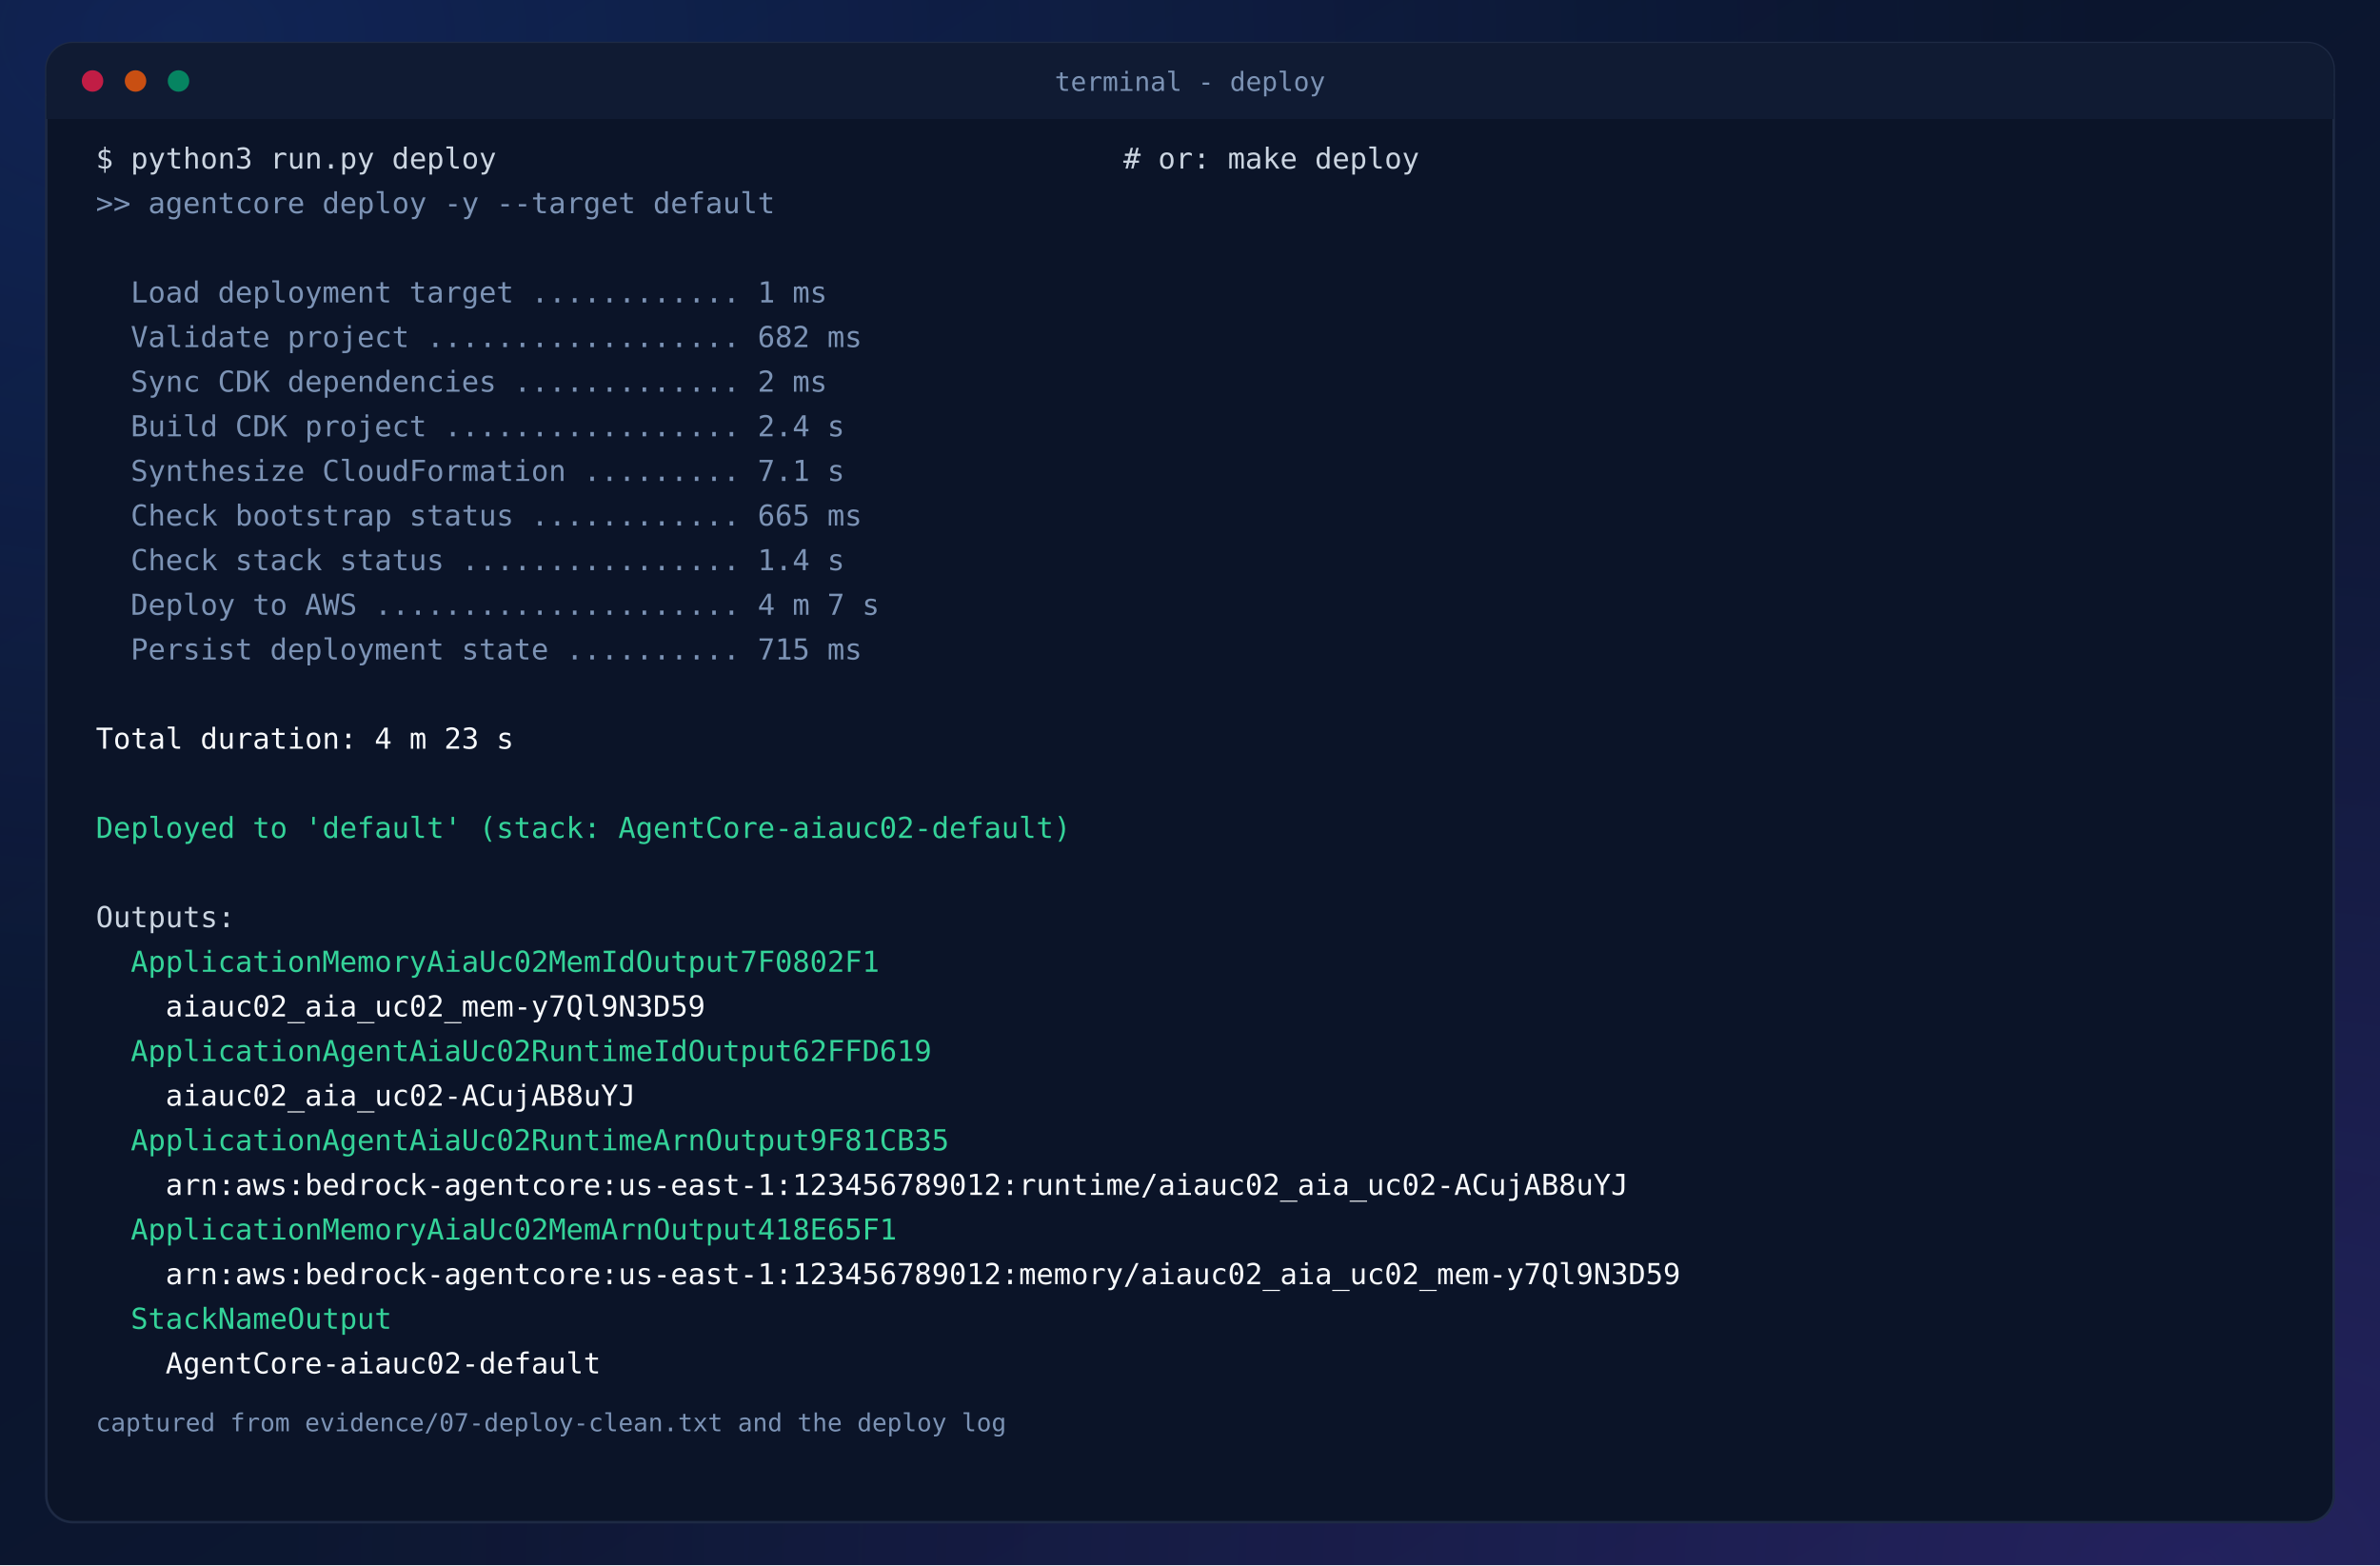
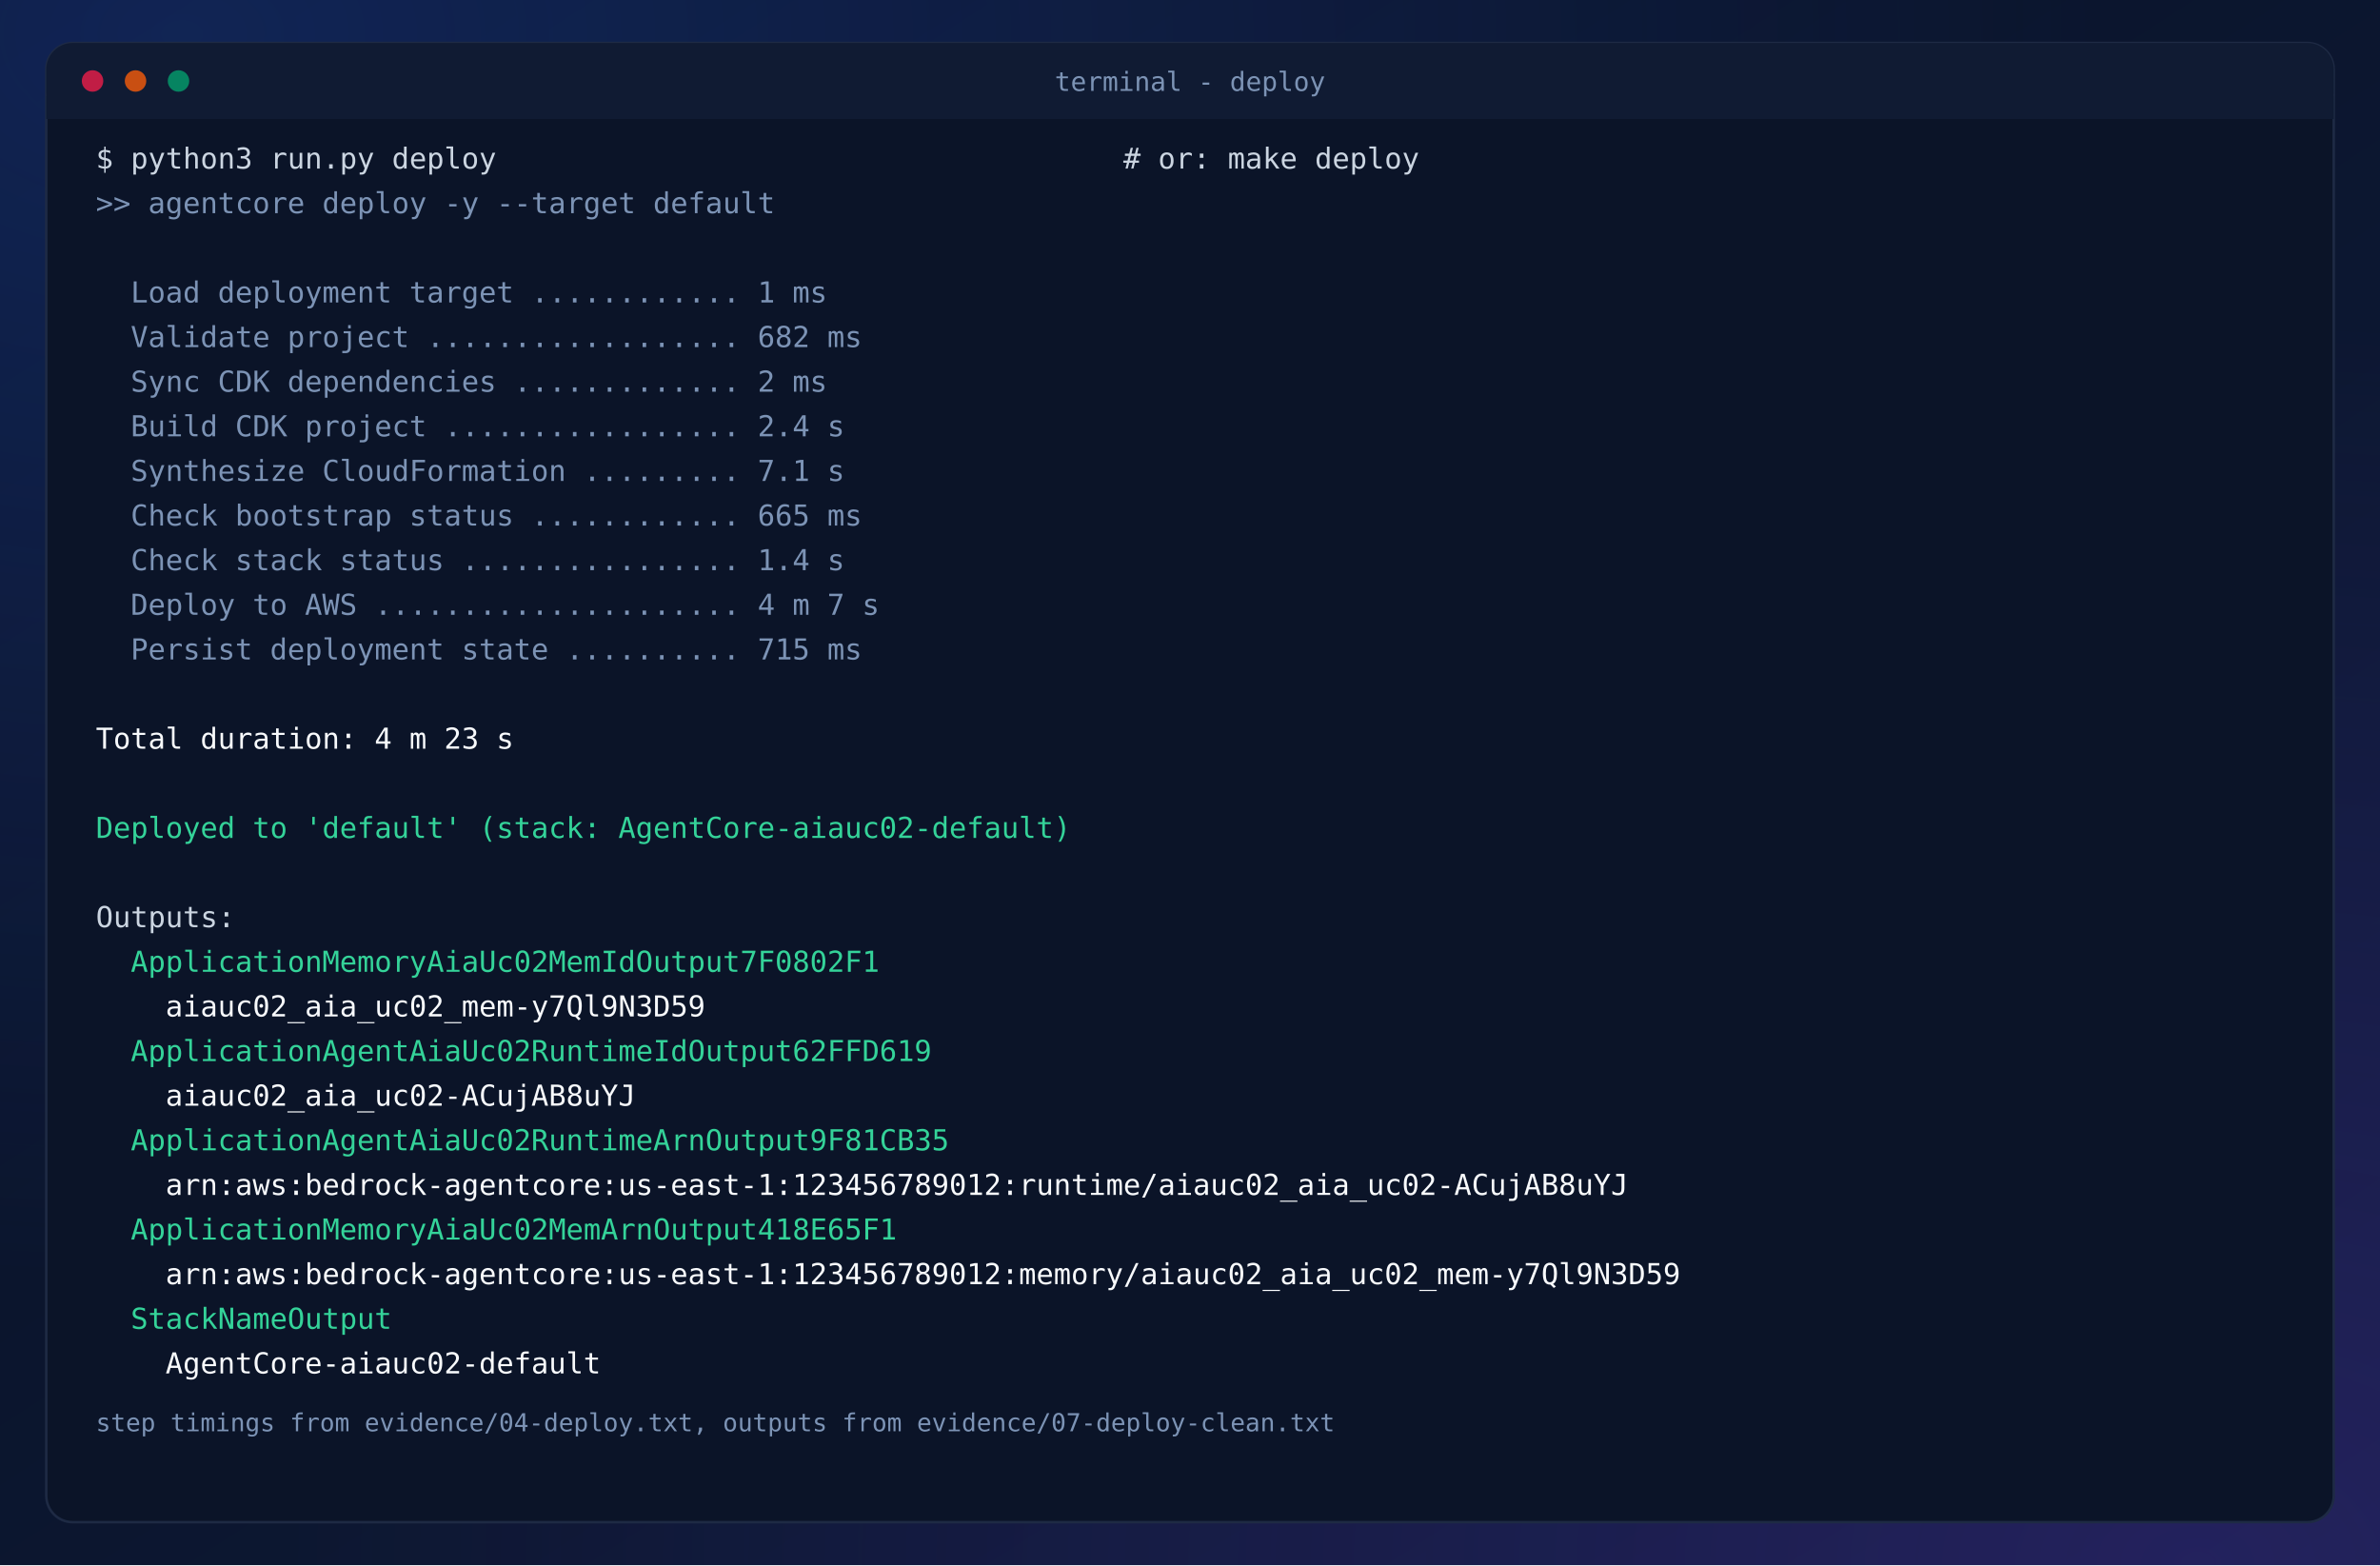
<svg xmlns="http://www.w3.org/2000/svg" viewBox="0 0 1440 947" width="1440" height="947" role="img">
  <defs>
    <linearGradient id="bg" x1="0" y1="0" x2="1" y2="1">
      <stop offset="0" stop-color="#0a1024" />
      <stop offset="1" stop-color="#0d1c3a" />
    </linearGradient>
    <radialGradient id="gA" cx="0.08" cy="0.02" r="0.8">
      <stop offset="0" stop-color="#2563eb" stop-opacity="0.24" />
      <stop offset="1" stop-color="#2563eb" stop-opacity="0" />
    </radialGradient>
    <radialGradient id="gB" cx="0.92" cy="1.0" r="0.8">
      <stop offset="0" stop-color="#7c3aed" stop-opacity="0.20" />
      <stop offset="1" stop-color="#7c3aed" stop-opacity="0" />
    </radialGradient>
    <marker id="ah" viewBox="0 0 10 10" refX="9" refY="5" markerWidth="7" markerHeight="7" orient="auto">
      <path d="M 0 0 L 10 5 L 0 10 z" fill="#60a5fa" />
    </marker>
    <marker id="ahp" viewBox="0 0 10 10" refX="9" refY="5" markerWidth="7" markerHeight="7" orient="auto">
      <path d="M 0 0 L 10 5 L 0 10 z" fill="#c4b5fd" />
    </marker>
  </defs>
  <rect width="1440" height="947" fill="url(#bg)" />
  <rect width="1440" height="947" fill="url(#gA)" />
  <rect width="1440" height="947" fill="url(#gB)" />
  <rect x="28" y="26" width="1384" height="895" rx="16" fill="#0b1428" stroke="#1e2a44" stroke-width="1.5" />
  <rect x="28" y="26" width="1384" height="46" rx="16" fill="#101b33" />
  <rect x="28" y="58" width="1384" height="14" fill="#101b33" />
  <circle cx="56" cy="49" r="6.5" fill="#e11d48" opacity="0.85" />
  <circle cx="82" cy="49" r="6.5" fill="#ea580c" opacity="0.85" />
  <circle cx="108" cy="49" r="6.5" fill="#059669" opacity="0.85" />
  <text x="720" y="55" font-family="ui-monospace, SFMono-Regular, Menlo, Consolas, monospace" font-size="16" fill="#7c93b5" text-anchor="middle">terminal - deploy</text>
  <text x="58" y="102" font-family="ui-monospace, SFMono-Regular, Menlo, Consolas, monospace" font-size="17.5" fill="#cbd5e1" xml:space="preserve">$ python3 run.py deploy                                    # or: make deploy</text>
  <text x="58" y="129" font-family="ui-monospace, SFMono-Regular, Menlo, Consolas, monospace" font-size="17.5" fill="#7c93b5" xml:space="preserve">&gt;&gt; agentcore deploy -y --target default</text>
  <text x="58" y="156" font-family="ui-monospace, SFMono-Regular, Menlo, Consolas, monospace" font-size="17.5" fill="#cbd5e1" xml:space="preserve" />
  <text x="58" y="183" font-family="ui-monospace, SFMono-Regular, Menlo, Consolas, monospace" font-size="17.5" fill="#7c93b5" xml:space="preserve">  Load deployment target ............ 1 ms</text>
  <text x="58" y="210" font-family="ui-monospace, SFMono-Regular, Menlo, Consolas, monospace" font-size="17.5" fill="#7c93b5" xml:space="preserve">  Validate project .................. 682 ms</text>
  <text x="58" y="237" font-family="ui-monospace, SFMono-Regular, Menlo, Consolas, monospace" font-size="17.5" fill="#7c93b5" xml:space="preserve">  Sync CDK dependencies ............. 2 ms</text>
  <text x="58" y="264" font-family="ui-monospace, SFMono-Regular, Menlo, Consolas, monospace" font-size="17.5" fill="#7c93b5" xml:space="preserve">  Build CDK project ................. 2.4 s</text>
  <text x="58" y="291" font-family="ui-monospace, SFMono-Regular, Menlo, Consolas, monospace" font-size="17.5" fill="#7c93b5" xml:space="preserve">  Synthesize CloudFormation ......... 7.1 s</text>
  <text x="58" y="318" font-family="ui-monospace, SFMono-Regular, Menlo, Consolas, monospace" font-size="17.5" fill="#7c93b5" xml:space="preserve">  Check bootstrap status ............ 665 ms</text>
  <text x="58" y="345" font-family="ui-monospace, SFMono-Regular, Menlo, Consolas, monospace" font-size="17.5" fill="#7c93b5" xml:space="preserve">  Check stack status ................ 1.4 s</text>
  <text x="58" y="372" font-family="ui-monospace, SFMono-Regular, Menlo, Consolas, monospace" font-size="17.5" fill="#7c93b5" xml:space="preserve">  Deploy to AWS ..................... 4 m 7 s</text>
  <text x="58" y="399" font-family="ui-monospace, SFMono-Regular, Menlo, Consolas, monospace" font-size="17.5" fill="#7c93b5" xml:space="preserve">  Persist deployment state .......... 715 ms</text>
  <text x="58" y="426" font-family="ui-monospace, SFMono-Regular, Menlo, Consolas, monospace" font-size="17.5" fill="#cbd5e1" xml:space="preserve" />
  <text x="58" y="453" font-family="ui-monospace, SFMono-Regular, Menlo, Consolas, monospace" font-size="17.5" fill="#f8fafc" xml:space="preserve">Total duration: 4 m 23 s</text>
  <text x="58" y="480" font-family="ui-monospace, SFMono-Regular, Menlo, Consolas, monospace" font-size="17.5" fill="#cbd5e1" xml:space="preserve" />
  <text x="58" y="507" font-family="ui-monospace, SFMono-Regular, Menlo, Consolas, monospace" font-size="17.5" fill="#34d399" xml:space="preserve">Deployed to 'default' (stack: AgentCore-aiauc02-default)</text>
  <text x="58" y="534" font-family="ui-monospace, SFMono-Regular, Menlo, Consolas, monospace" font-size="17.5" fill="#cbd5e1" xml:space="preserve" />
  <text x="58" y="561" font-family="ui-monospace, SFMono-Regular, Menlo, Consolas, monospace" font-size="17.5" fill="#cbd5e1" xml:space="preserve">Outputs:</text>
  <text x="58" y="588" font-family="ui-monospace, SFMono-Regular, Menlo, Consolas, monospace" font-size="17.5" fill="#34d399" xml:space="preserve">  ApplicationMemoryAiaUc02MemIdOutput7F0802F1</text>
  <text x="58" y="615" font-family="ui-monospace, SFMono-Regular, Menlo, Consolas, monospace" font-size="17.5" fill="#f8fafc" xml:space="preserve">    aiauc02_aia_uc02_mem-y7Ql9N3D59</text>
  <text x="58" y="642" font-family="ui-monospace, SFMono-Regular, Menlo, Consolas, monospace" font-size="17.5" fill="#34d399" xml:space="preserve">  ApplicationAgentAiaUc02RuntimeIdOutput62FFD619</text>
  <text x="58" y="669" font-family="ui-monospace, SFMono-Regular, Menlo, Consolas, monospace" font-size="17.5" fill="#f8fafc" xml:space="preserve">    aiauc02_aia_uc02-ACujAB8uYJ</text>
  <text x="58" y="696" font-family="ui-monospace, SFMono-Regular, Menlo, Consolas, monospace" font-size="17.5" fill="#34d399" xml:space="preserve">  ApplicationAgentAiaUc02RuntimeArnOutput9F81CB35</text>
  <text x="58" y="723" font-family="ui-monospace, SFMono-Regular, Menlo, Consolas, monospace" font-size="17.5" fill="#f8fafc" xml:space="preserve">    arn:aws:bedrock-agentcore:us-east-1:123456789012:runtime/aiauc02_aia_uc02-ACujAB8uYJ</text>
  <text x="58" y="750" font-family="ui-monospace, SFMono-Regular, Menlo, Consolas, monospace" font-size="17.5" fill="#34d399" xml:space="preserve">  ApplicationMemoryAiaUc02MemArnOutput418E65F1</text>
  <text x="58" y="777" font-family="ui-monospace, SFMono-Regular, Menlo, Consolas, monospace" font-size="17.5" fill="#f8fafc" xml:space="preserve">    arn:aws:bedrock-agentcore:us-east-1:123456789012:memory/aiauc02_aia_uc02_mem-y7Ql9N3D59</text>
  <text x="58" y="804" font-family="ui-monospace, SFMono-Regular, Menlo, Consolas, monospace" font-size="17.5" fill="#34d399" xml:space="preserve">  StackNameOutput</text>
  <text x="58" y="831" font-family="ui-monospace, SFMono-Regular, Menlo, Consolas, monospace" font-size="17.5" fill="#f8fafc" xml:space="preserve">    AgentCore-aiauc02-default</text>
-   <text x="58" y="866" font-family="ui-monospace, SFMono-Regular, Menlo, Consolas, monospace" font-size="15" fill="#7c93b5">captured from evidence/07-deploy-clean.txt and the deploy log</text>
+   <text x="58" y="866" font-family="ui-monospace, SFMono-Regular, Menlo, Consolas, monospace" font-size="15" fill="#7c93b5">step timings from evidence/04-deploy.txt, outputs from evidence/07-deploy-clean.txt</text>
</svg>
